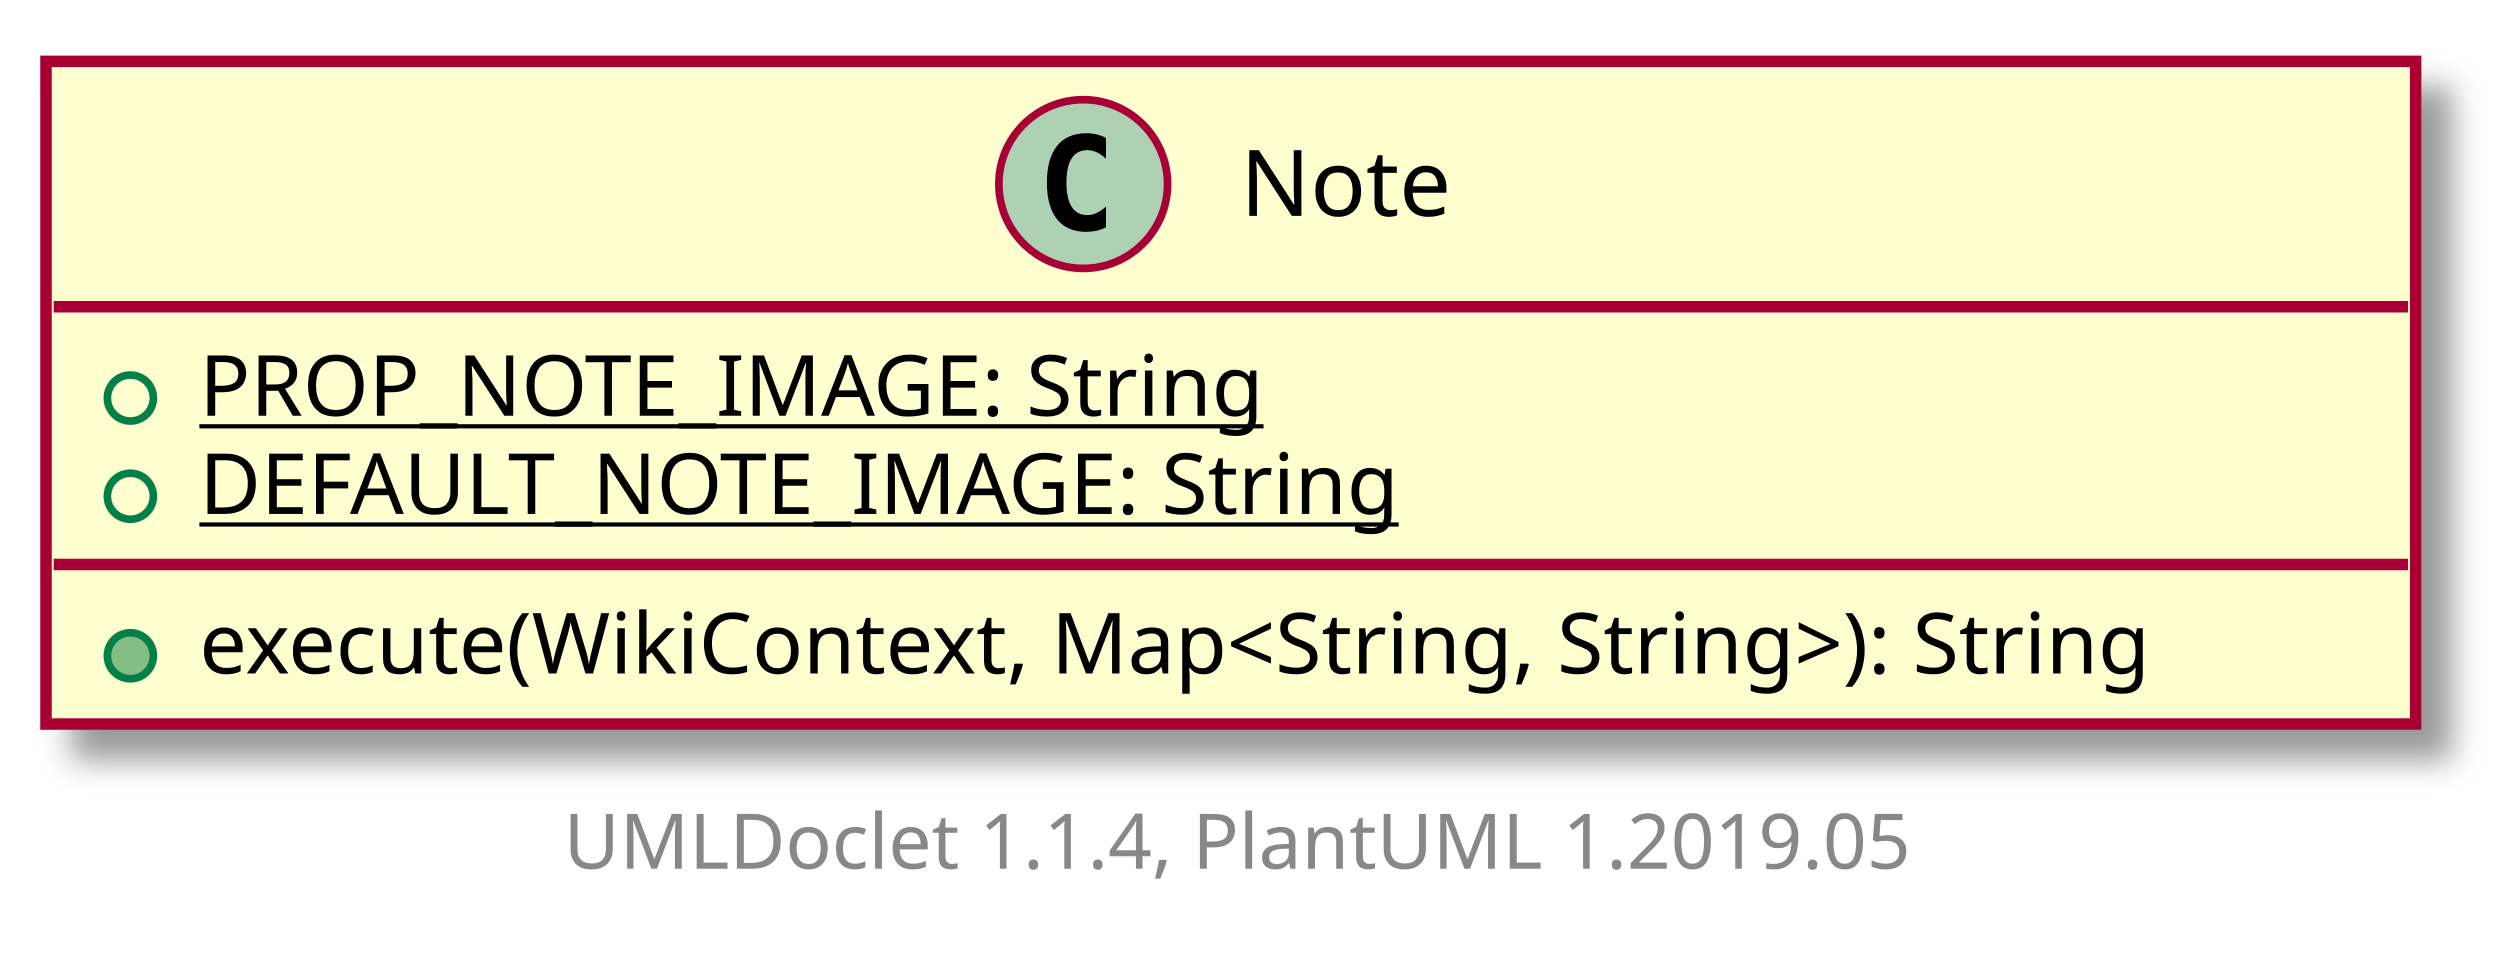
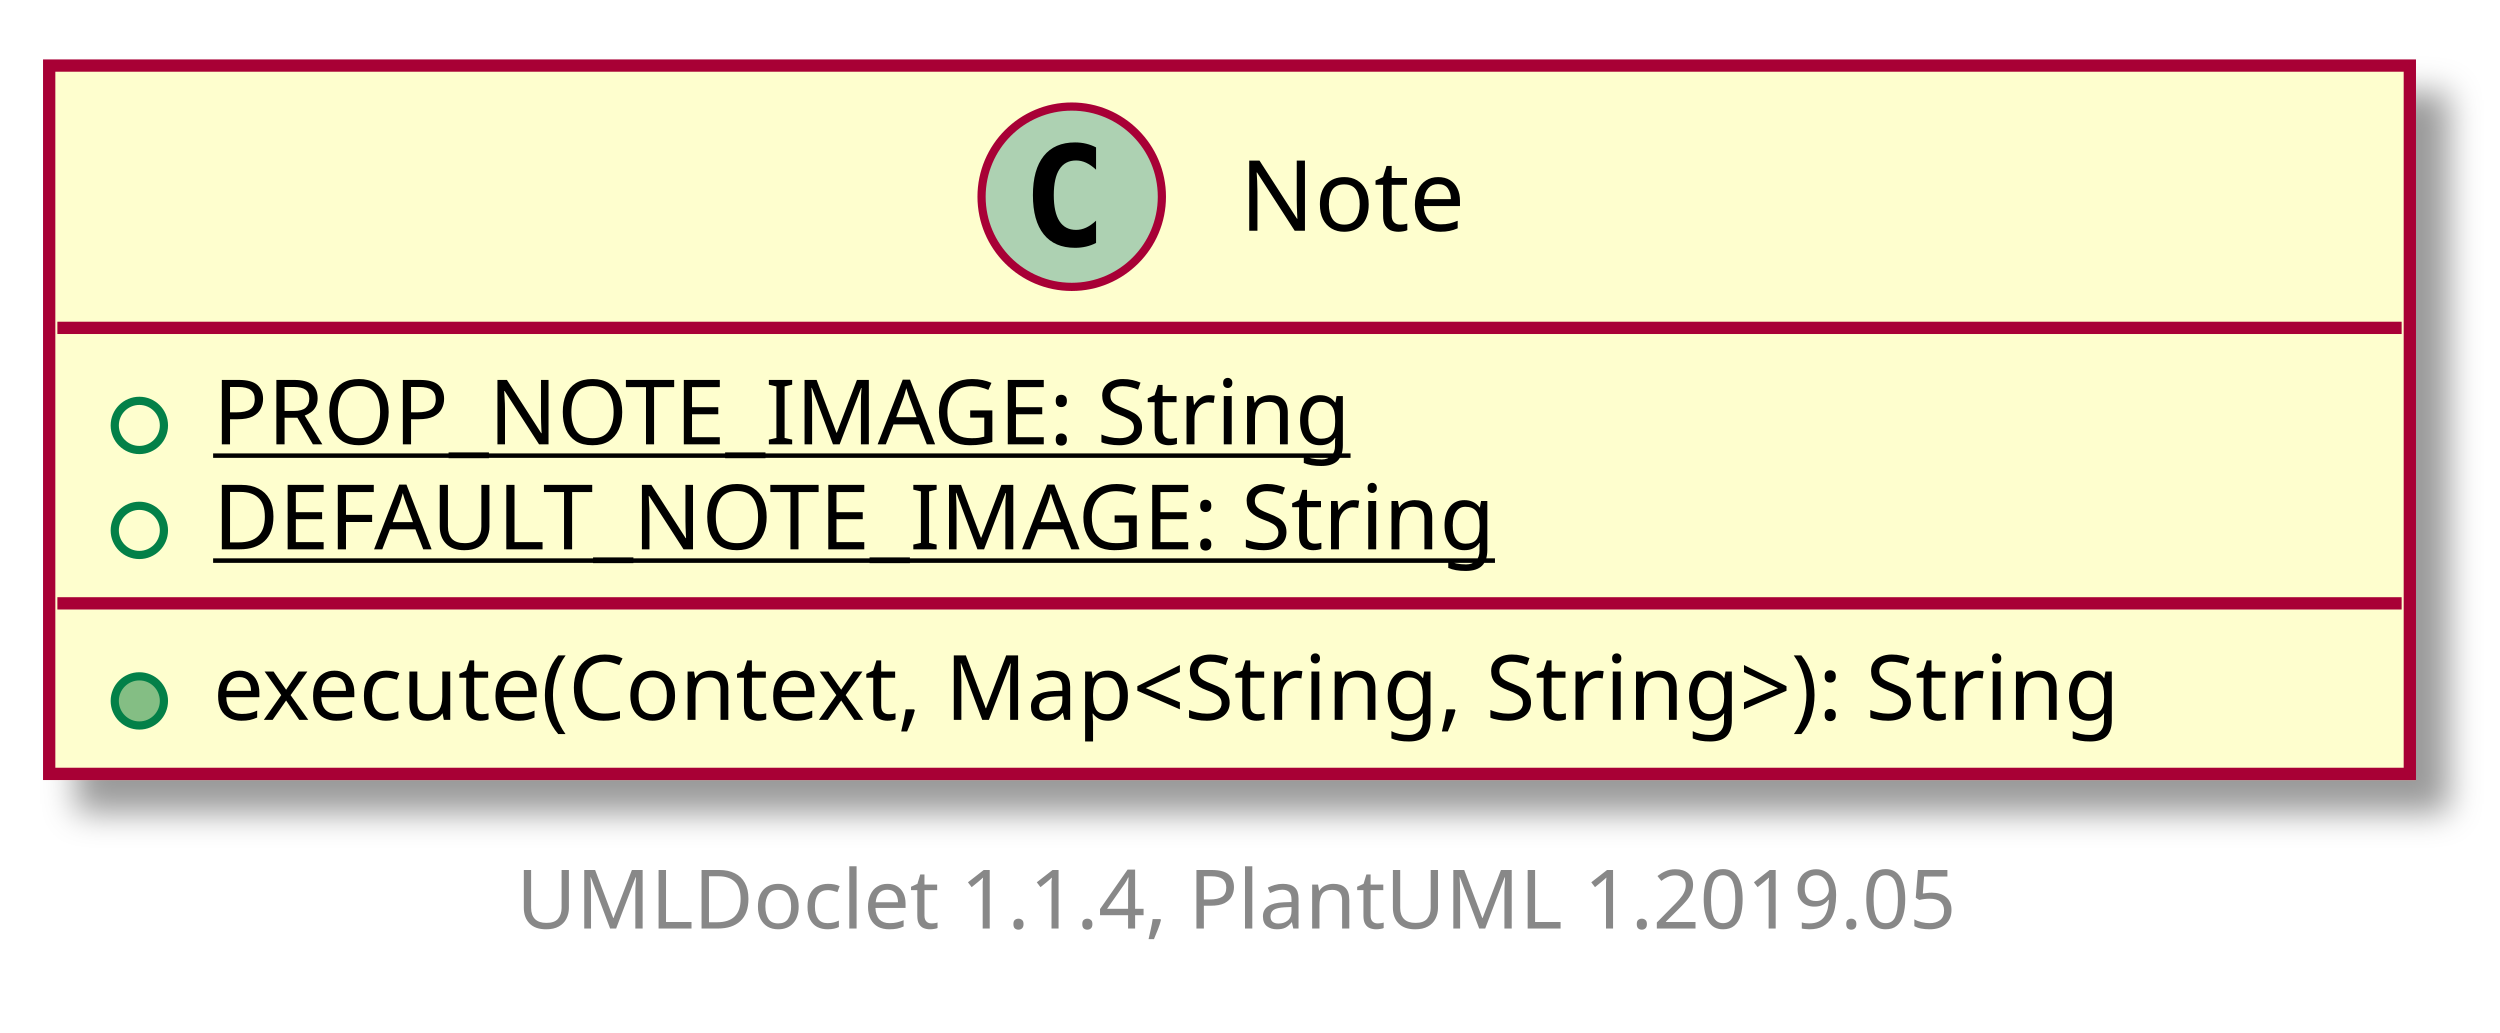
- <svg xmlns="http://www.w3.org/2000/svg" xmlns:xlink="http://www.w3.org/1999/xlink" contentScriptType="application/ecmascript" contentStyleType="text/css" height="126px" preserveAspectRatio="none" style="width:326px;height:126px;" version="1.1" viewBox="0 0 326 126" width="326px" zoomAndPan="magnify">
+ <svg xmlns="http://www.w3.org/2000/svg" xmlns:xlink="http://www.w3.org/1999/xlink" contentScriptType="application/ecmascript" contentStyleType="text/css" height="126px" preserveAspectRatio="none" style="width:305px;height:126px;" version="1.1" viewBox="0 0 305 126" width="305px" zoomAndPan="magnify">
  <defs>
-     <filter height="300%" id="f8n64zu318g4h" width="300%" x="-1" y="-1">
+     <filter height="300%" id="f11zr5xqc1avv5" width="300%" x="-1" y="-1">
      <feGaussianBlur result="blurOut" stdDeviation="2.0" />
      <feColorMatrix in="blurOut" result="blurOut2" type="matrix" values="0 0 0 0 0 0 0 0 0 0 0 0 0 0 0 0 0 0 .4 0" />
      <feOffset dx="4.0" dy="4.0" in="blurOut2" result="blurOut3" />
      <feBlend in="SourceGraphic" in2="blurOut3" mode="normal" />
    </filter>
  </defs>
  <g>
    <a href="Note.html" target="_top" xlink:actuate="onRequest" xlink:show="new" xlink:title="Note.html" xlink:type="simple">
-       <rect fill="#FEFECE" filter="url(#f8n64zu318g4h)" height="86.414" id="Note" style="stroke: #A80036; stroke-width: 1.5;" width="309" x="6" y="8" />
-       <ellipse cx="141.25" cy="24" fill="#ADD1B2" rx="11" ry="11" style="stroke: #A80036; stroke-width: 1.0;" />
-       <path d="M144.219,29.641 Q143.641,29.938 143,30.086 Q142.359,30.234 141.656,30.234 Q139.156,30.234 137.836,28.586 Q136.516,26.938 136.516,23.812 Q136.516,20.688 137.836,19.031 Q139.156,17.375 141.656,17.375 Q142.359,17.375 143.008,17.531 Q143.656,17.688 144.219,17.984 L144.219,20.703 Q143.594,20.125 143,19.852 Q142.406,19.578 141.781,19.578 Q140.438,19.578 139.75,20.648 Q139.062,21.719 139.062,23.812 Q139.062,25.906 139.75,26.977 Q140.438,28.047 141.781,28.047 Q142.406,28.047 143,27.773 Q143.594,27.5 144.219,26.922 L144.219,29.641 Z " />
-       <text fill="#000000" font-family="sans-serif" font-size="12" lengthAdjust="spacingAndGlyphs" textLength="30" x="161.75" y="28.154">Note</text>
-       <line style="stroke: #A80036; stroke-width: 1.5;" x1="7" x2="314" y1="40" y2="40" />
+       <rect fill="#FEFECE" filter="url(#f11zr5xqc1avv5)" height="86.414" id="Note" style="stroke: #A80036; stroke-width: 1.5;" width="288" x="6" y="8" />
+       <ellipse cx="130.75" cy="24" fill="#ADD1B2" rx="11" ry="11" style="stroke: #A80036; stroke-width: 1.0;" />
+       <path d="M133.719,29.641 Q133.141,29.938 132.5,30.086 Q131.859,30.234 131.156,30.234 Q128.656,30.234 127.336,28.586 Q126.016,26.938 126.016,23.812 Q126.016,20.688 127.336,19.031 Q128.656,17.375 131.156,17.375 Q131.859,17.375 132.508,17.531 Q133.156,17.688 133.719,17.984 L133.719,20.703 Q133.094,20.125 132.5,19.852 Q131.906,19.578 131.281,19.578 Q129.938,19.578 129.25,20.648 Q128.562,21.719 128.562,23.812 Q128.562,25.906 129.25,26.977 Q129.938,28.047 131.281,28.047 Q131.906,28.047 132.5,27.773 Q133.094,27.5 133.719,26.922 L133.719,29.641 Z " />
+       <text fill="#000000" font-family="sans-serif" font-size="12" lengthAdjust="spacingAndGlyphs" textLength="30" x="151.25" y="28.154">Note</text>
+       <line style="stroke: #A80036; stroke-width: 1.5;" x1="7" x2="293" y1="40" y2="40" />
      <ellipse cx="17" cy="51.902" fill="none" rx="3" ry="3" style="stroke: #038048; stroke-width: 1.0;" />
      <text fill="#000000" font-family="sans-serif" font-size="11" lengthAdjust="spacingAndGlyphs" text-decoration="underline" textLength="150" x="26" y="54.21">PROP_NOTE_IMAGE: String</text>
      <ellipse cx="17" cy="64.707" fill="none" rx="3" ry="3" style="stroke: #038048; stroke-width: 1.0;" />
      <text fill="#000000" font-family="sans-serif" font-size="11" lengthAdjust="spacingAndGlyphs" text-decoration="underline" textLength="169" x="26" y="67.015">DEFAULT_NOTE_IMAGE: String</text>
-       <line style="stroke: #A80036; stroke-width: 1.5;" x1="7" x2="314" y1="73.609" y2="73.609" />
+       <line style="stroke: #A80036; stroke-width: 1.5;" x1="7" x2="293" y1="73.609" y2="73.609" />
      <ellipse cx="17" cy="85.512" fill="#84BE84" rx="3" ry="3" style="stroke: #038048; stroke-width: 1.0;" />
-       <text fill="#000000" font-family="sans-serif" font-size="11" lengthAdjust="spacingAndGlyphs" textLength="283" x="26" y="87.82">execute(WikiContext, Map&lt;String, String&gt;): String</text>
+       <text fill="#000000" font-family="sans-serif" font-size="11" lengthAdjust="spacingAndGlyphs" textLength="262" x="26" y="87.82">execute(Context, Map&lt;String, String&gt;): String</text>
    </a>
-     <text fill="#888888" font-family="sans-serif" font-size="10" lengthAdjust="spacingAndGlyphs" textLength="186" x="73.5" y="113.282">UMLDoclet 1.1.4, PlantUML 1.2019.05</text>
+     <text fill="#888888" font-family="sans-serif" font-size="10" lengthAdjust="spacingAndGlyphs" textLength="186" x="63" y="113.282">UMLDoclet 1.1.4, PlantUML 1.2019.05</text>
  </g>
</svg>
